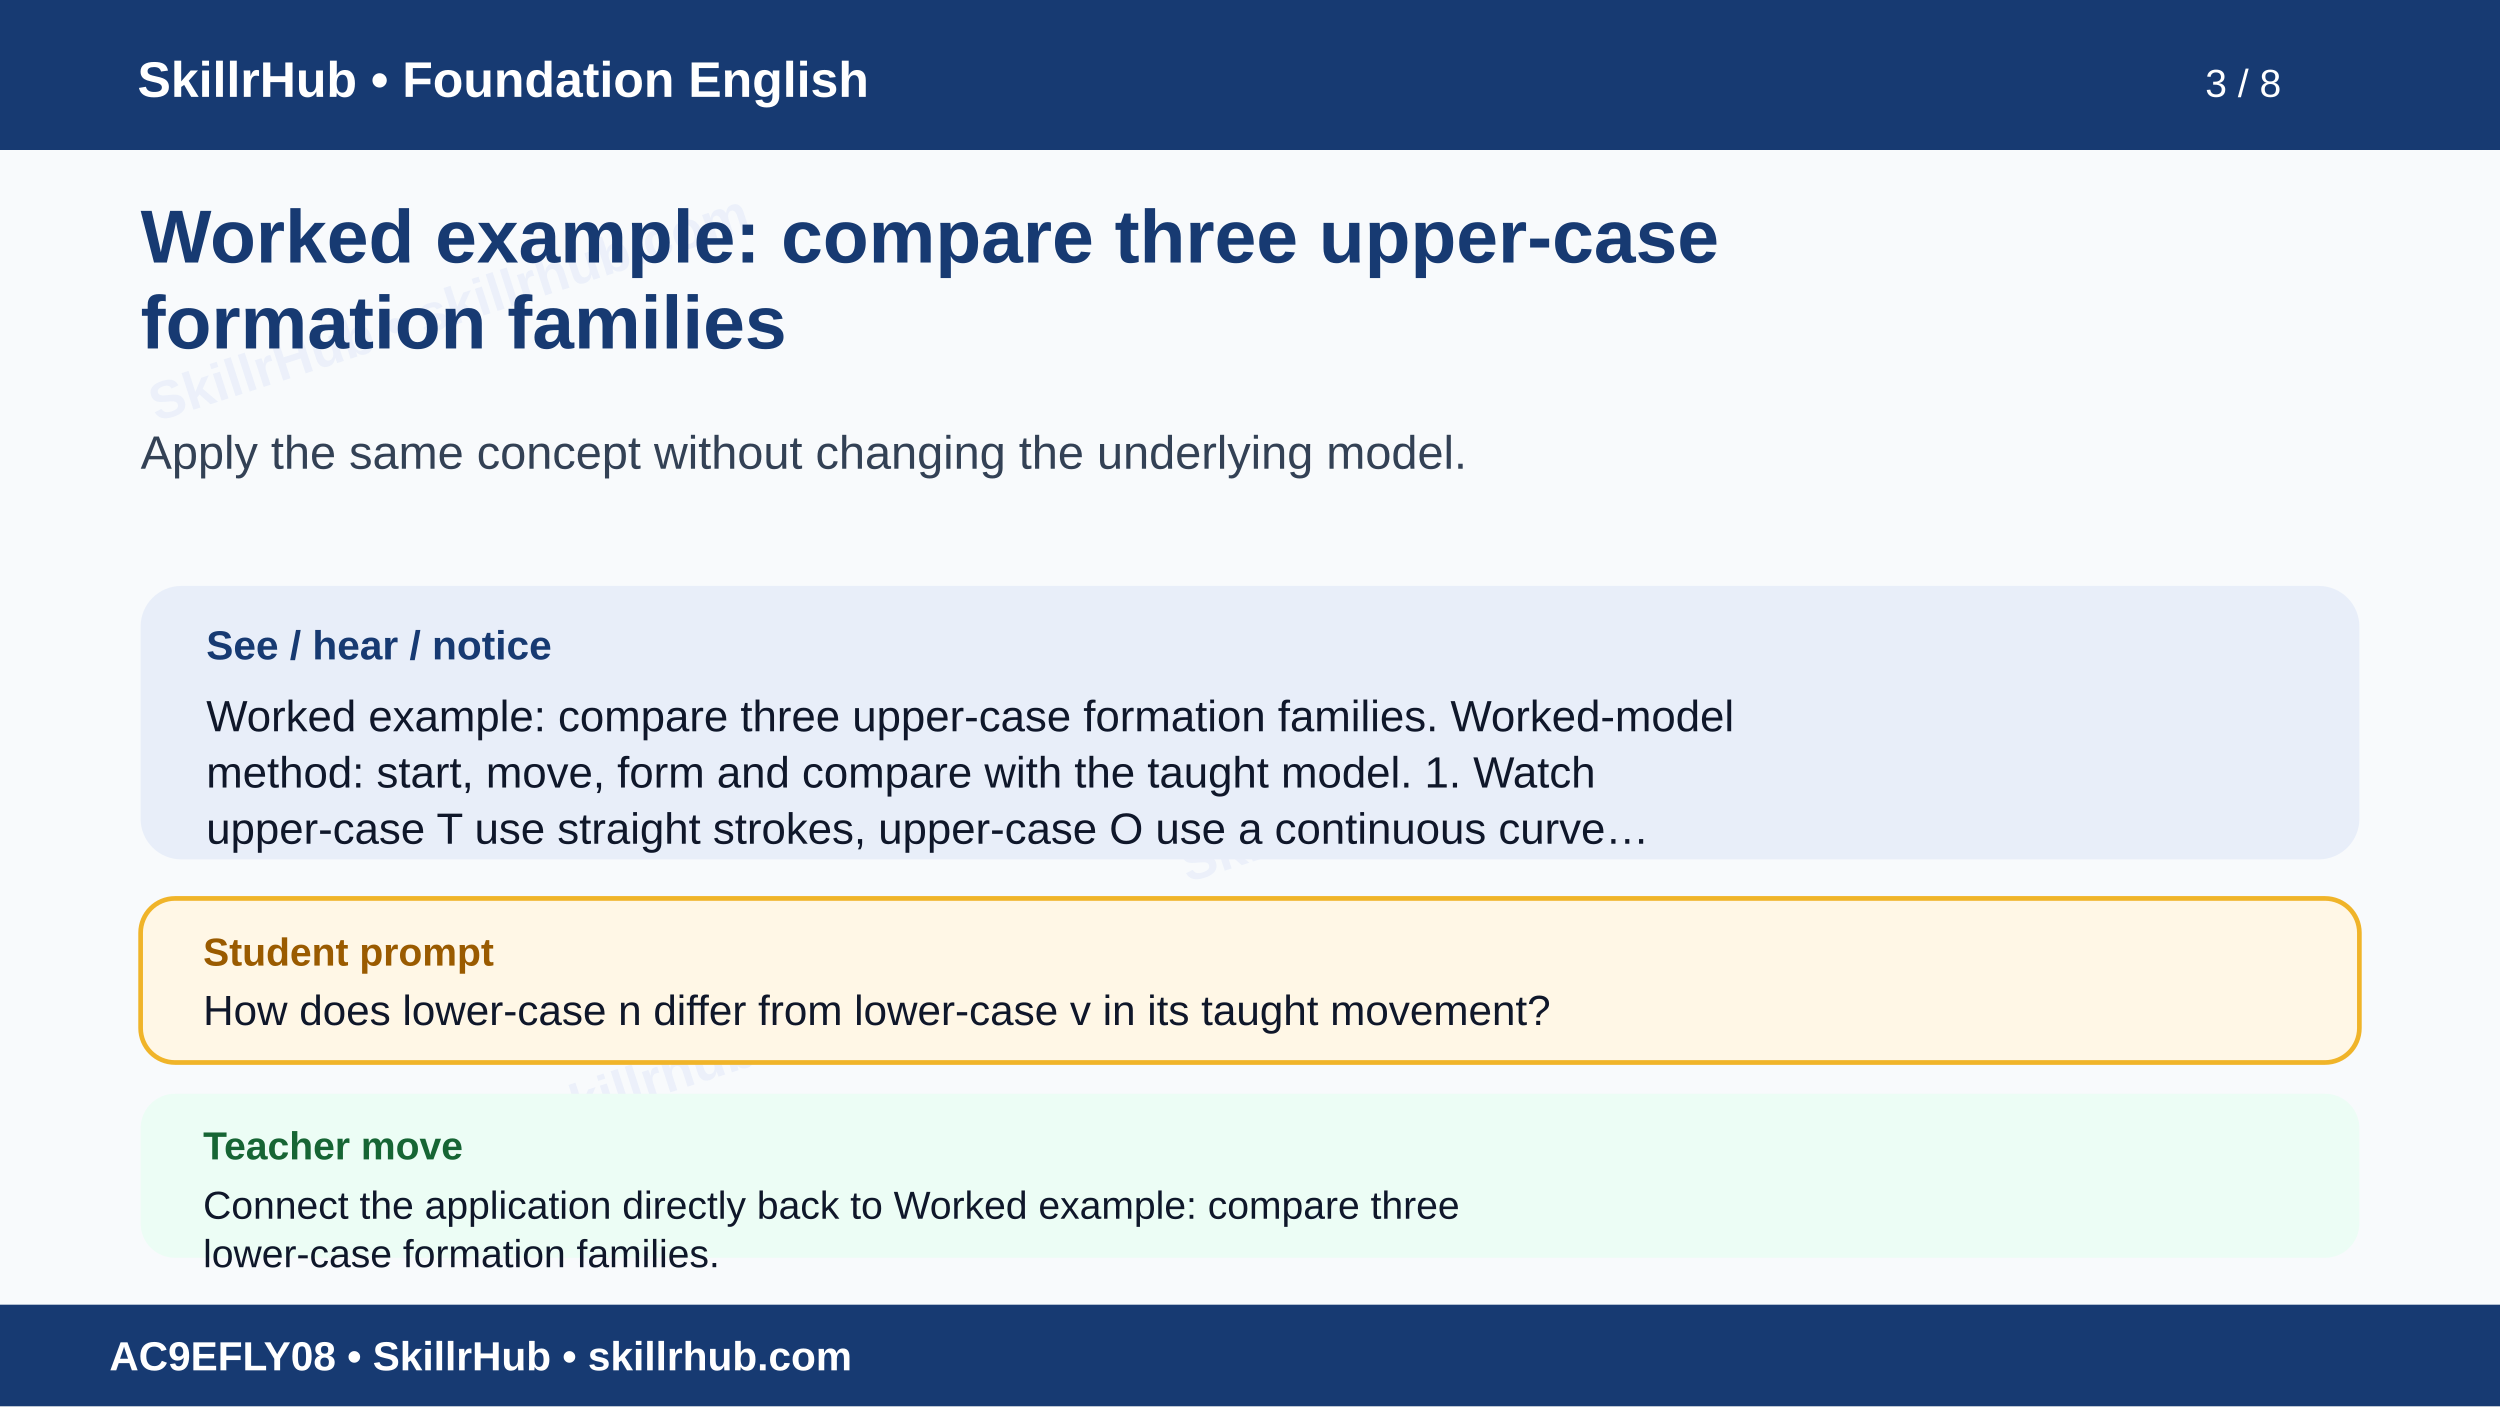
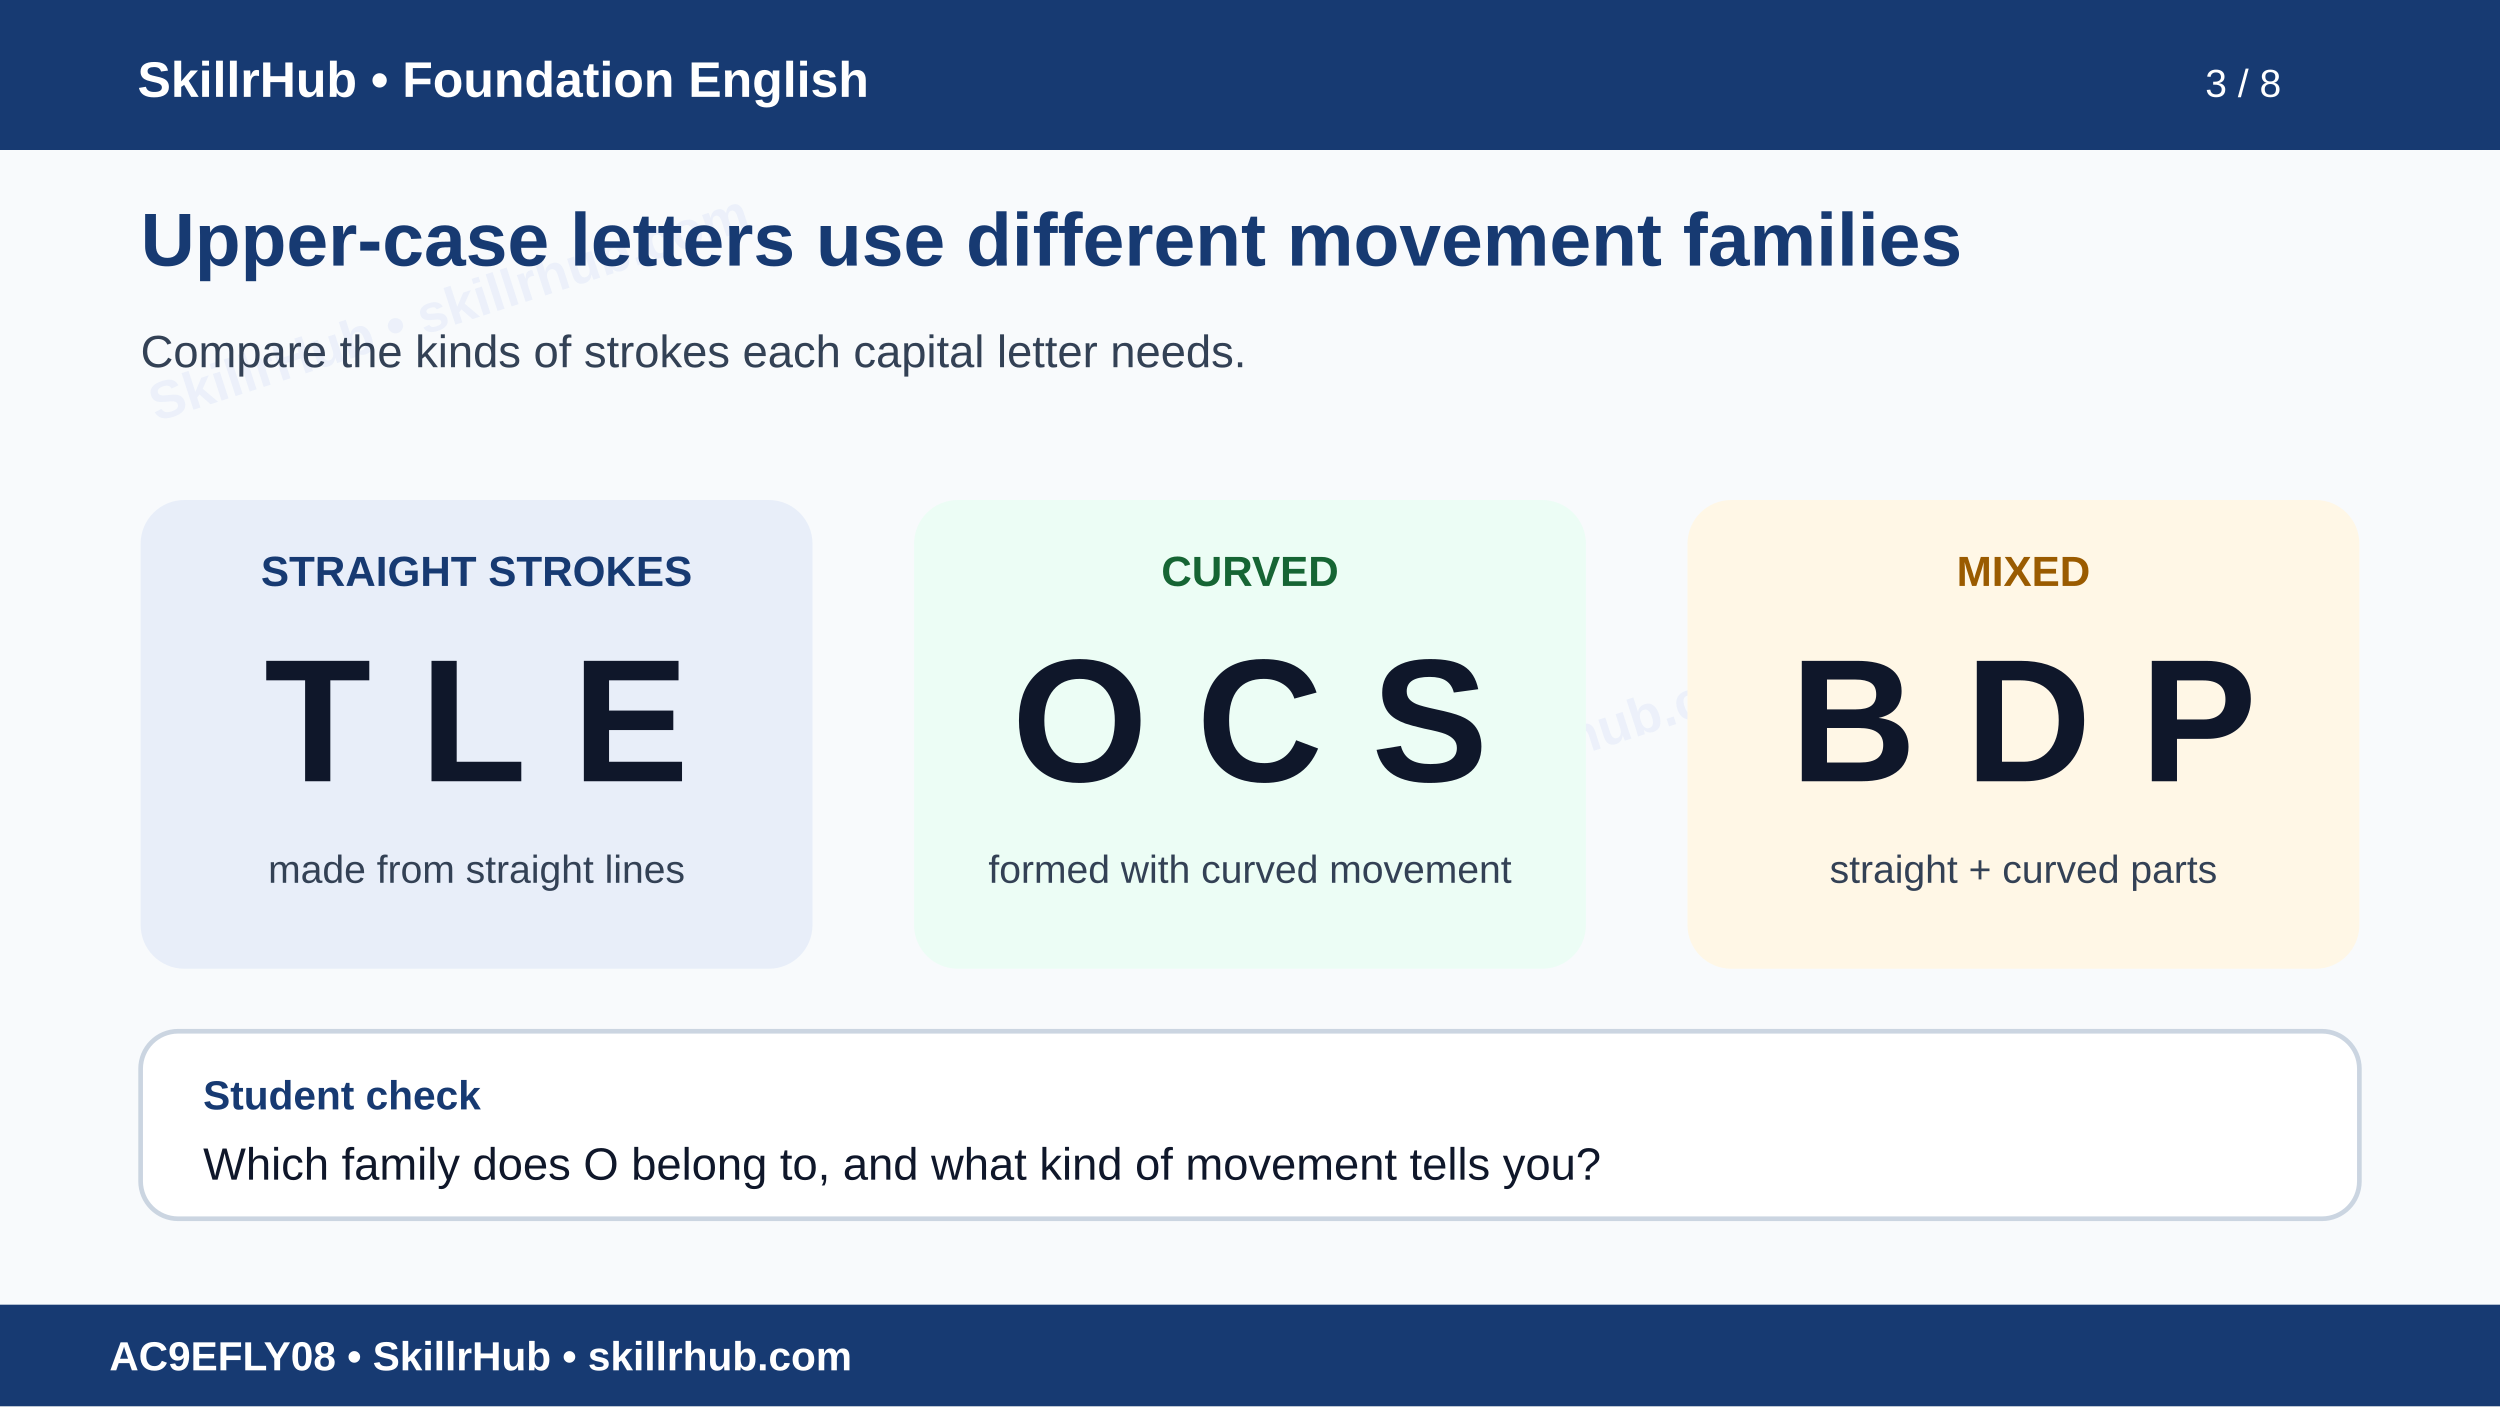
<svg xmlns="http://www.w3.org/2000/svg" width="1600" height="900" viewBox="0 0 1600 900" role="img" aria-labelledby="t d">
  <rect width="1600" height="900" fill="#f8fafc" />
  <g opacity=".055" fill="#1d4ed8" font-family="Arial" font-size="34" font-weight="700">
    <text x="100" y="270" transform="rotate(-18 100 270)">SkillrHub • skillrhub.com</text>
    <text x="760" y="565" transform="rotate(-18 760 565)">SkillrHub • skillrhub.com</text>
-     <text x="180" y="780" transform="rotate(-18 180 780)">SkillrHub • skillrhub.com</text>
  </g>
  <rect width="1600" height="96" fill="#173a72" />
  <text x="88" y="62" fill="#fff" font-family="Arial" font-size="32" font-weight="700">SkillrHub • Foundation English</text>
  <text x="1460" y="62" text-anchor="end" fill="#fff" font-family="Arial" font-size="25">3 / 8</text>
-   <text x="90" y="168" fill="#173a72" font-family="Arial,Helvetica,sans-serif" font-size="48" font-weight="700">Worked example: compare three upper-case</text>
-   <text x="90" y="223" fill="#173a72" font-family="Arial,Helvetica,sans-serif" font-size="48" font-weight="700">formation families</text>
-   <text x="90" y="300" fill="#334155" font-family="Arial,Helvetica,sans-serif" font-size="30" font-weight="400">Apply the same concept without changing the underlying model.</text>
-   <rect x="90" y="375" width="1420" height="175" rx="26" fill="#e8eef9" />
-   <text x="132" y="422" fill="#173a72" font-family="Arial" font-size="26" font-weight="700">See / hear / notice</text>
-   <text x="132" y="468" fill="#0f172a" font-family="Arial,Helvetica,sans-serif" font-size="28" font-weight="400">Worked example: compare three upper-case formation families. Worked-model</text>
-   <text x="132" y="504" fill="#0f172a" font-family="Arial,Helvetica,sans-serif" font-size="28" font-weight="400">method: start, move, form and compare with the taught model. 1. Watch</text>
-   <text x="132" y="540" fill="#0f172a" font-family="Arial,Helvetica,sans-serif" font-size="28" font-weight="400">upper-case T use straight strokes, upper-case O use a continuous curve…</text>
-   <rect x="90" y="575" width="1420" height="105" rx="22" fill="#fff7e6" stroke="#f0b429" stroke-width="3" />
-   <text x="130" y="618" fill="#9a5b00" font-family="Arial" font-size="25" font-weight="700">Student prompt</text>
-   <text x="130" y="656" fill="#0f172a" font-family="Arial,Helvetica,sans-serif" font-size="27" font-weight="400">How does lower-case n differ from lower-case v in its taught movement?</text>
-   <rect x="90" y="700" width="1420" height="105" rx="22" fill="#ecfdf5" />
-   <text x="130" y="742" fill="#166534" font-family="Arial" font-size="25" font-weight="700">Teacher move</text>
-   <text x="130" y="780" fill="#0f172a" font-family="Arial,Helvetica,sans-serif" font-size="25" font-weight="400">Connect the application directly back to Worked example: compare three</text>
-   <text x="130" y="811" fill="#0f172a" font-family="Arial,Helvetica,sans-serif" font-size="25" font-weight="400">lower-case formation families.</text>
+   <text x="90" y="170" fill="#173a72" font-family="Arial" font-size="48" font-weight="700">Upper-case letters use different movement families</text>
+   <text x="90" y="235" fill="#334155" font-family="Arial" font-size="29">Compare the kinds of strokes each capital letter needs.</text>
+   <g font-family="Arial">
+     <rect x="90" y="320" width="430" height="300" rx="28" fill="#e8eef9" />
+     <text x="305" y="375" text-anchor="middle" fill="#173a72" font-size="27" font-weight="700">STRAIGHT STROKES</text>
+     <text x="305" y="500" text-anchor="middle" fill="#0f172a" font-size="112" font-weight="700">T L E</text>
+     <text x="305" y="565" text-anchor="middle" fill="#334155" font-size="25">made from straight lines</text>
+     <rect x="585" y="320" width="430" height="300" rx="28" fill="#ecfdf5" />
+     <text x="800" y="375" text-anchor="middle" fill="#166534" font-size="27" font-weight="700">CURVED</text>
+     <text x="800" y="500" text-anchor="middle" fill="#0f172a" font-size="112" font-weight="700">O C S</text>
+     <text x="800" y="565" text-anchor="middle" fill="#334155" font-size="25">formed with curved movement</text>
+     <rect x="1080" y="320" width="430" height="300" rx="28" fill="#fff7e6" />
+     <text x="1295" y="375" text-anchor="middle" fill="#9a5b00" font-size="27" font-weight="700">MIXED</text>
+     <text x="1295" y="500" text-anchor="middle" fill="#0f172a" font-size="112" font-weight="700">B D P</text>
+     <text x="1295" y="565" text-anchor="middle" fill="#334155" font-size="25">straight + curved parts</text>
+     <rect x="90" y="660" width="1420" height="120" rx="24" fill="#fff" stroke="#cbd5e1" stroke-width="3" />
+     <text x="130" y="710" fill="#173a72" font-size="26" font-weight="700">Student check</text>
+     <text x="130" y="755" fill="#0f172a" font-size="29">Which family does O belong to, and what kind of movement tells you?</text>
+   </g>
  <rect y="835" width="1600" height="65" fill="#173a72" />
  <text x="70" y="877" fill="#fff" font-family="Arial" font-size="26" font-weight="700">AC9EFLY08 • SkillrHub • skillrhub.com</text>
</svg>
